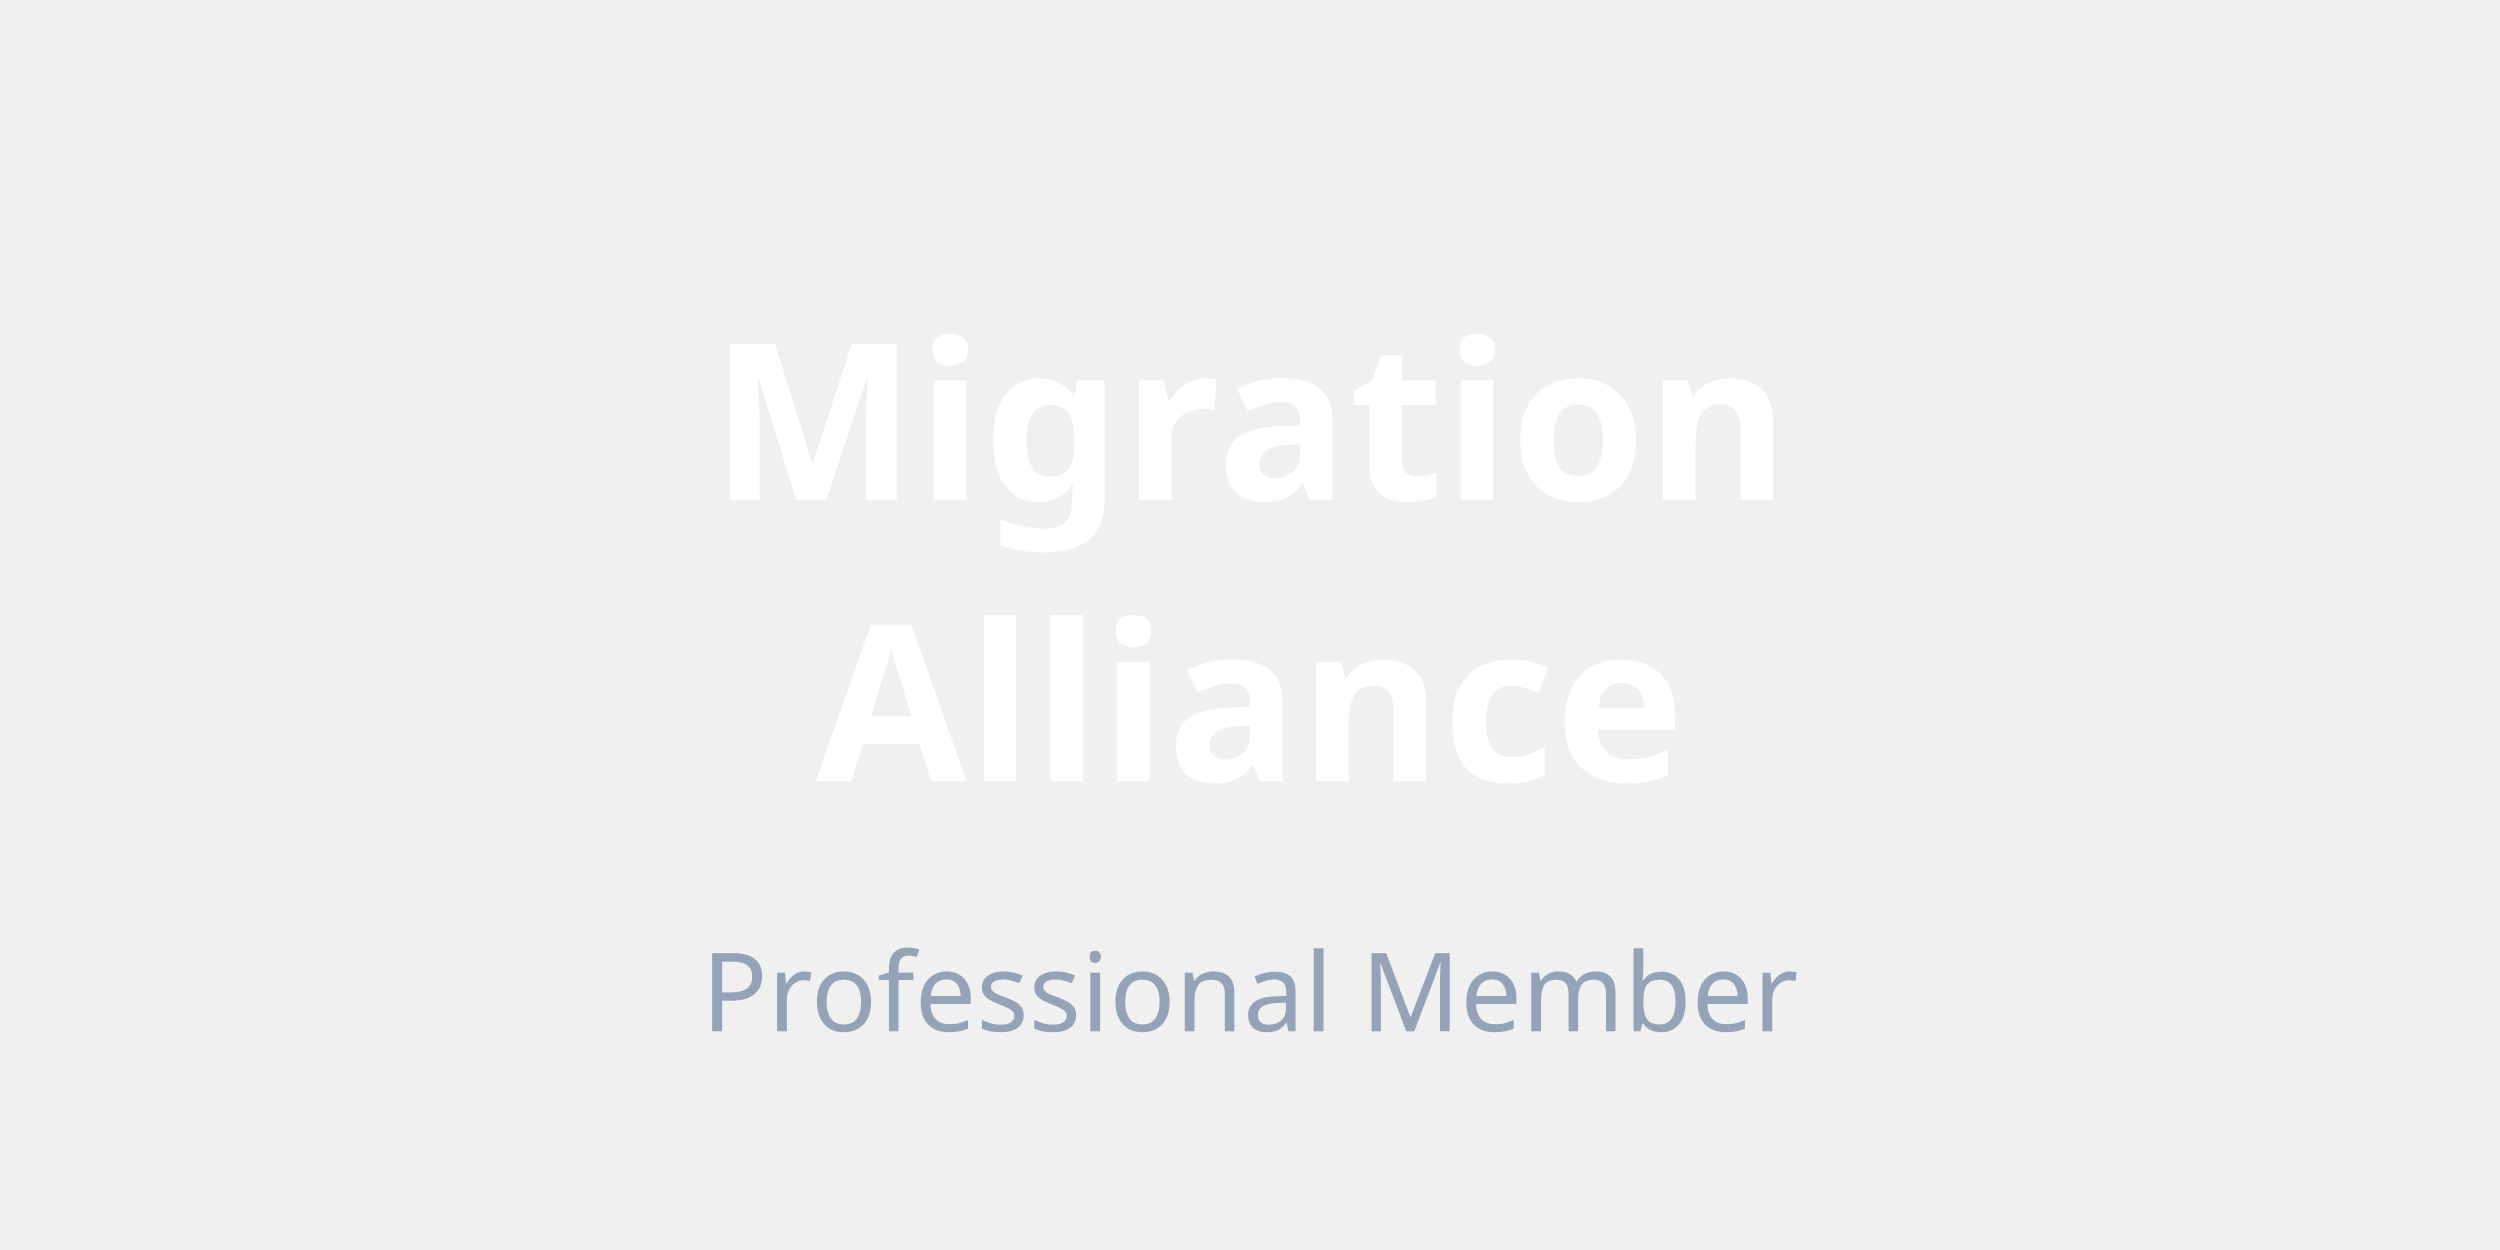
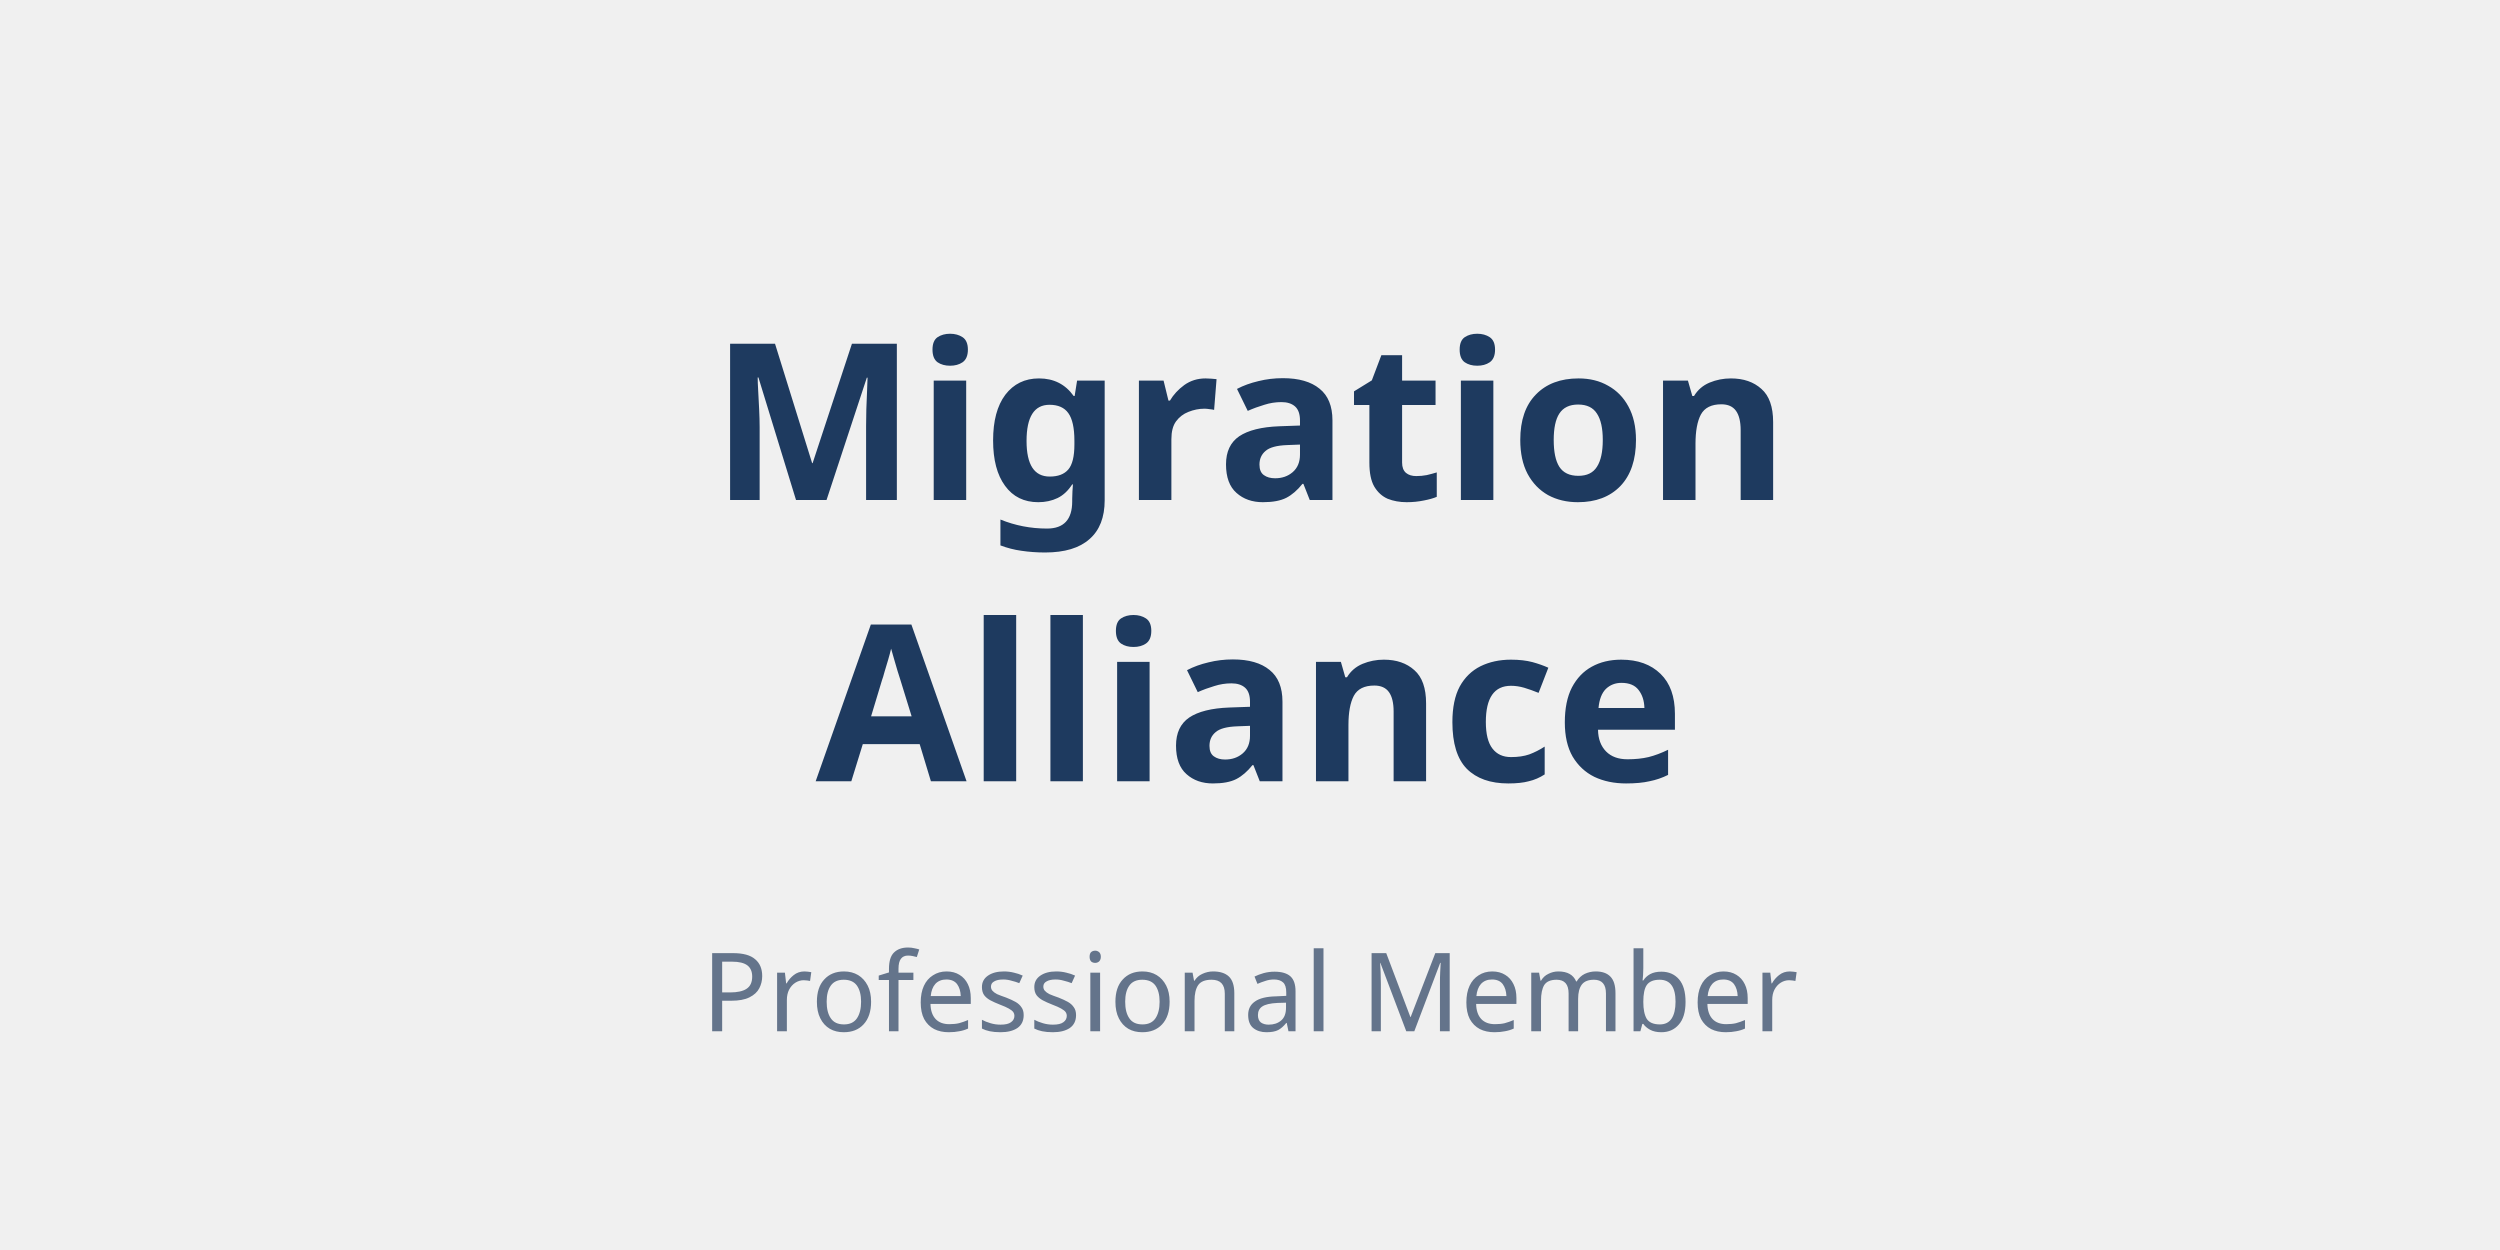
<svg xmlns="http://www.w3.org/2000/svg" viewBox="0 0 160 80" fill="none">
-   <text x="80" y="32" text-anchor="middle" font-family="system-ui, sans-serif" font-size="14" font-weight="700" fill="#ffffff">Migration</text>
-   <text x="80" y="50" text-anchor="middle" font-family="system-ui, sans-serif" font-size="14" font-weight="700" fill="#ffffff">Alliance</text>
-   <text x="80" y="66" text-anchor="middle" font-family="system-ui, sans-serif" font-size="7" fill="#94a3b8">Professional Member</text>
+   <text x="80" y="32" text-anchor="middle" font-family="system-ui, sans-serif" font-size="14" font-weight="700" fill="#1e3a5f">Migration</text>
+   <text x="80" y="50" text-anchor="middle" font-family="system-ui, sans-serif" font-size="14" font-weight="700" fill="#1e3a5f">Alliance</text>
+   <text x="80" y="66" text-anchor="middle" font-family="system-ui, sans-serif" font-size="7" fill="#64748b">Professional Member</text>
</svg>
